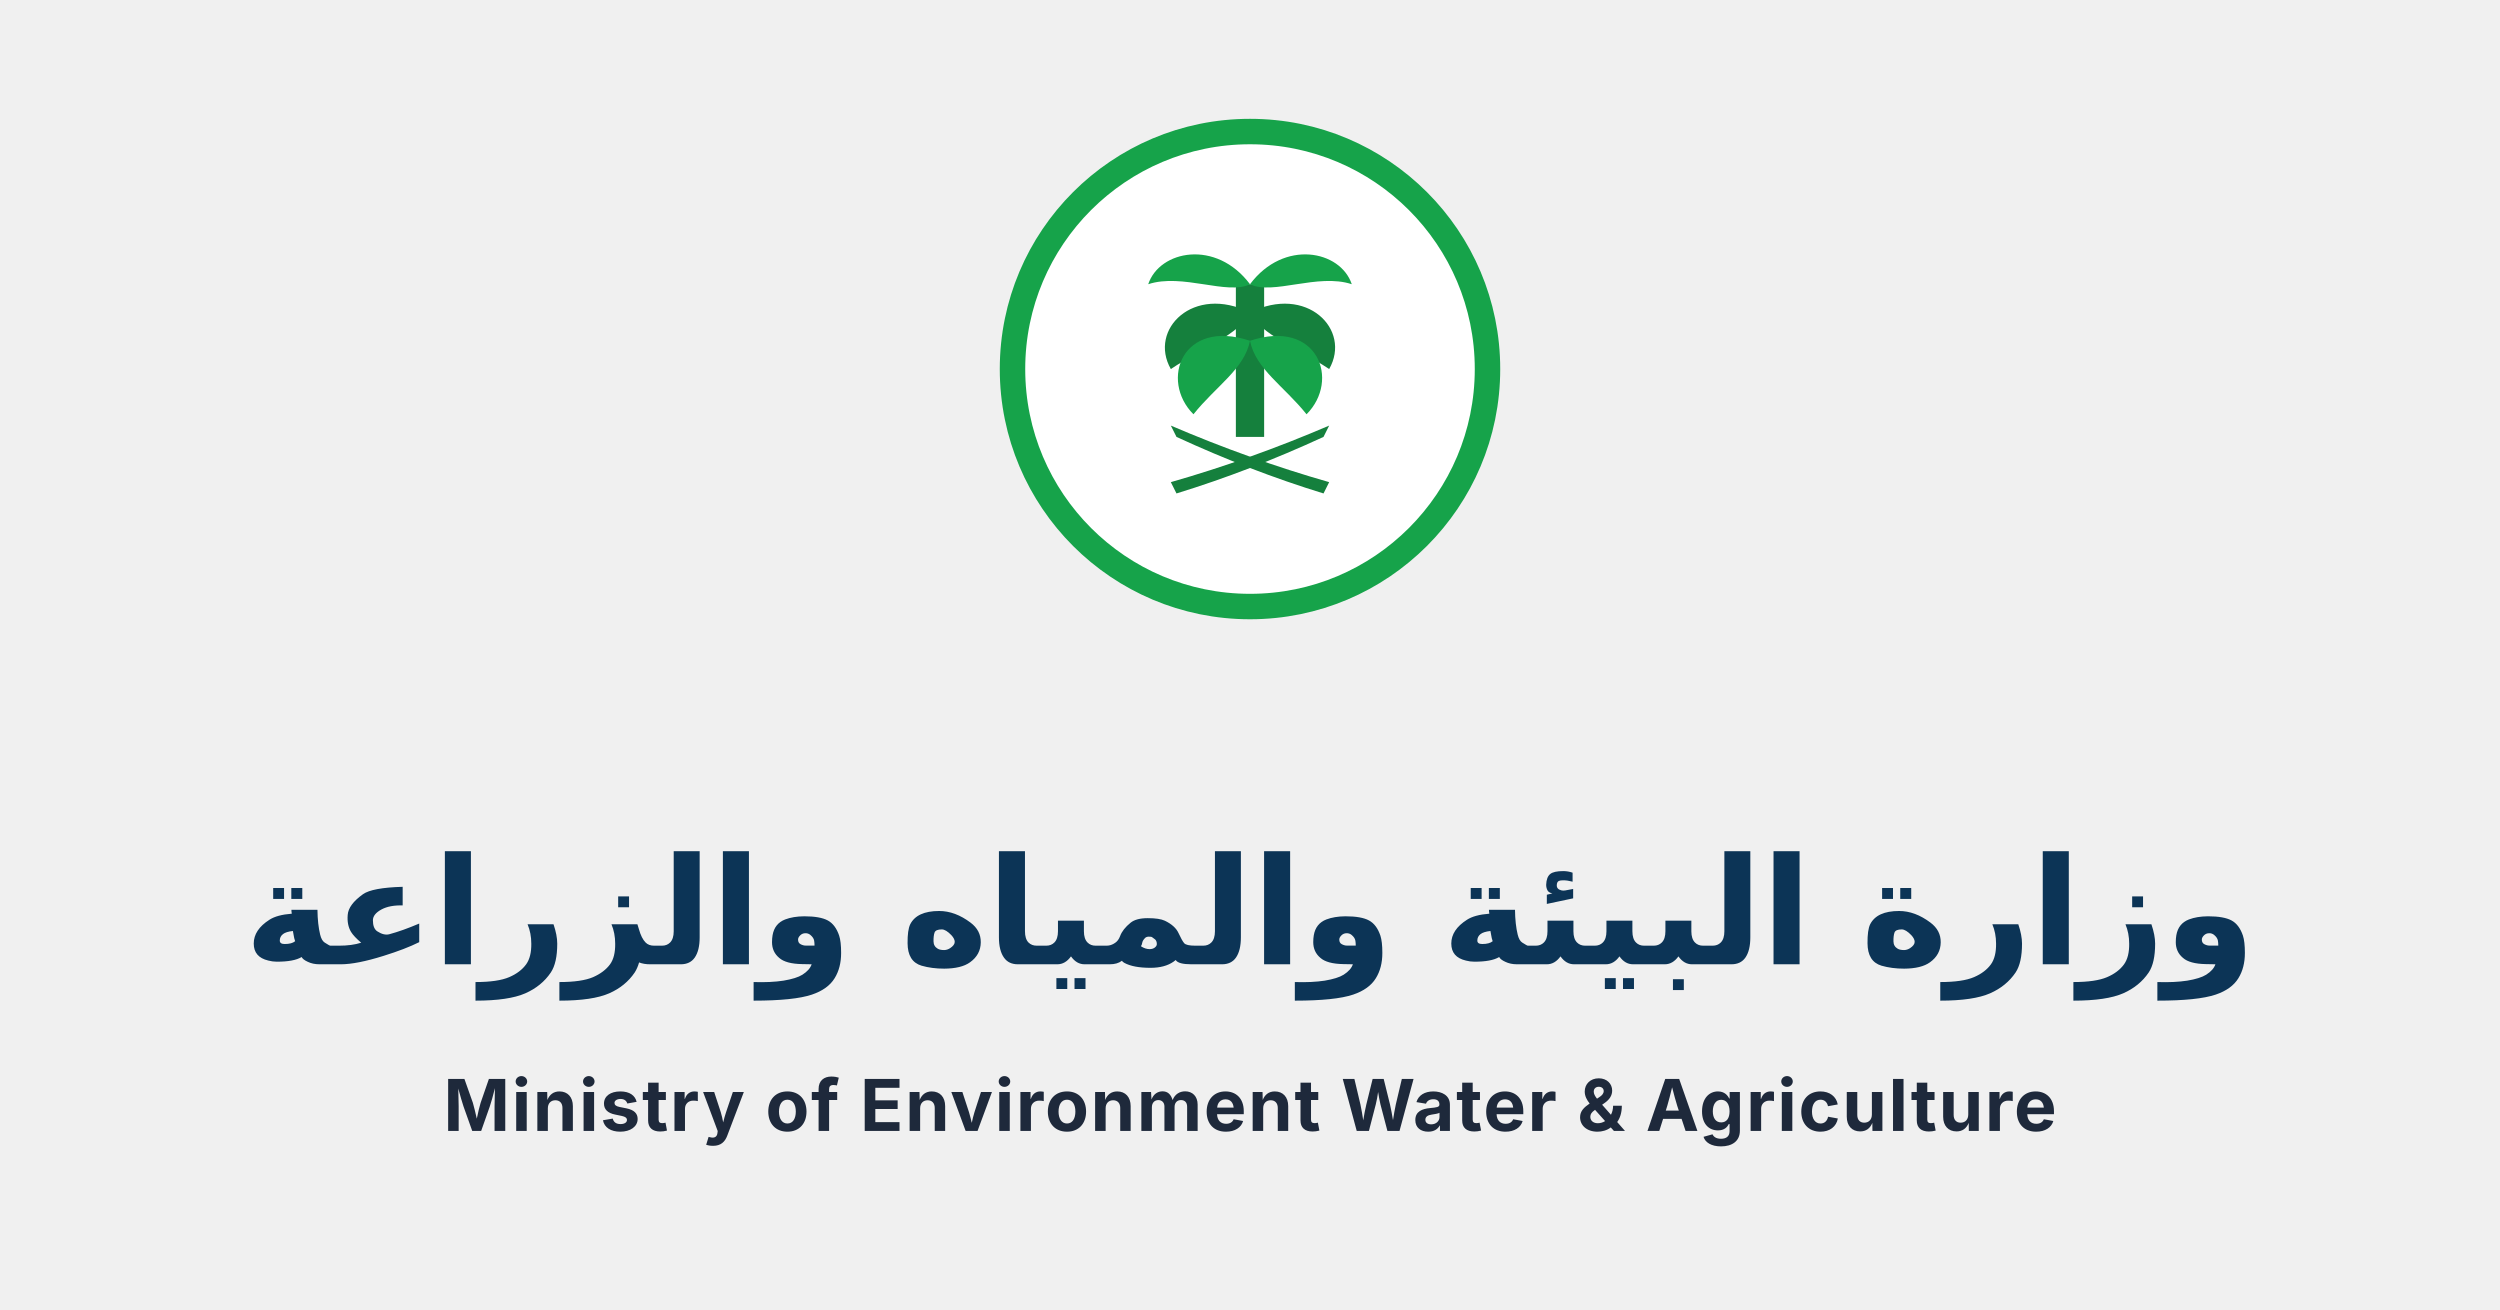
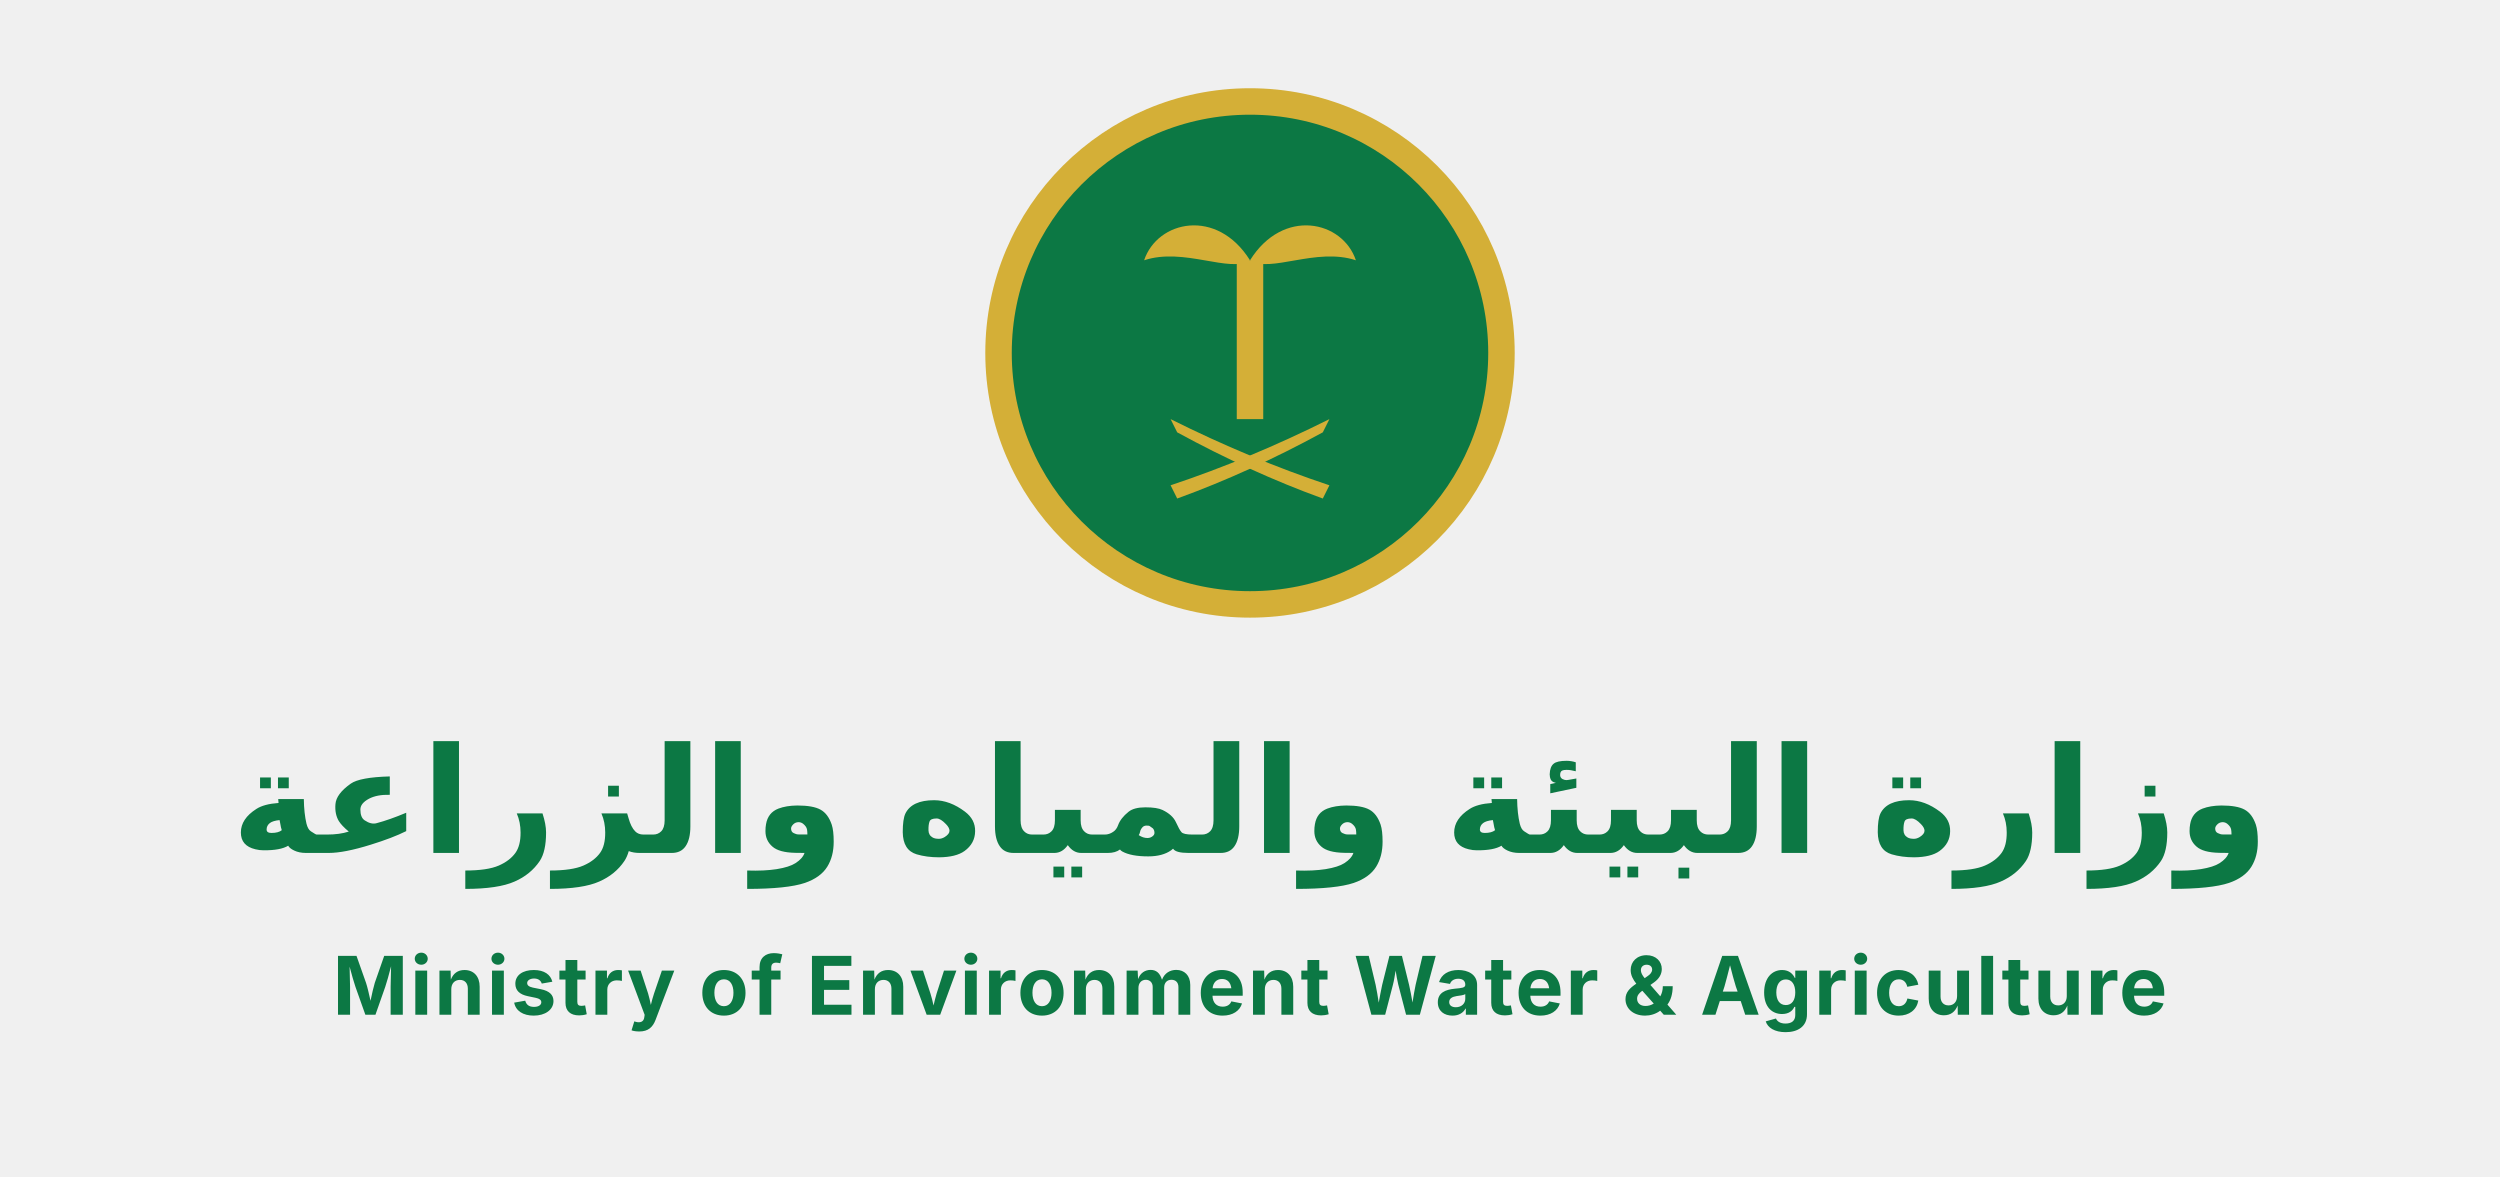
- <svg xmlns="http://www.w3.org/2000/svg" viewBox="0 0 420 220" fill="none">
-   <g transform="translate(210, 62) scale(0.95)">
-     <circle cx="0" cy="0" r="42" fill="#FFFFFF" stroke="#16A34A" stroke-width="4.5" />
-     <path d="M-2.5 -15 L2.5 -15 L2.5 12 L-2.5 12 Z" fill="#15803D" />
-     <path d="M0 -15 C-6 -23, -16 -21, -18 -15 C-12 -17, -4 -13, 0 -15 Z" fill="#16A34A" />
-     <path d="M0 -15 C6 -23, 16 -21, 18 -15 C12 -17, 4 -13, 0 -15 Z" fill="#16A34A" />
-     <path d="M0 -10 C-10 -15, -18 -7, -14 0 C-8 -4, -2 -6, 0 -10 Z" fill="#15803D" />
-     <path d="M0 -10 C10 -15, 18 -7, 14 0 C8 -4, 2 -6, 0 -10 Z" fill="#15803D" />
-     <path d="M0 -5 C-12 -9, -16 2, -10 8 C-6 3, -1 0, 0 -5 Z" fill="#16A34A" />
-     <path d="M0 -5 C12 -9, 16 2, 10 8 C6 3, 1 0, 0 -5 Z" fill="#16A34A" />
-     <path d="M-14 10 Q0 16 14 20 L13 22 Q0 18 -13 12 Z" fill="#15803D" />
-     <path d="M14 10 Q0 16 -14 20 L-13 22 Q0 18 13 12 Z" fill="#15803D" />
+ <svg xmlns="http://www.w3.org/2000/svg" viewBox="0 0 340 160" fill="none">
+   <g transform="translate(170, 48) scale(0.9)">
+     <circle cx="0" cy="0" r="38" fill="#0C7844" stroke="#D4AF37" stroke-width="4" />
+     <path d="M-2 -14 L2 -14 L2 10 L-2 10 Z" fill="#D4AF37" />
+     <path d="M0 -14 C-5 -22, -14 -20, -16 -14 C-10 -16, -3 -12, 0 -14 Z" fill="#D4AF37" />
+     <path d="M0 -14 C5 -22, 14 -20, 16 -14 C10 -16, 3 -12, 0 -14 Z" fill="#D4AF37" />
+     <path d="M-12 10 Q0 16 12 20 L11 22 Q0 18 -11 12 Z" fill="#D4AF37" />
+     <path d="M12 10 Q0 16 -12 20 L-11 22 Q0 18 11 12 Z" fill="#D4AF37" />
  </g>
-   <g transform="translate(210, 138)">
-     <text x="0" y="24" text-anchor="middle" font-family="'Tajawal', 'Cairo', 'Segoe UI', sans-serif" font-weight="900" font-size="25" fill="#0C3456" letter-spacing="-0.3">وزارة البيئة والمياه والزراعة</text>
-     <text x="0" y="52" text-anchor="middle" font-family="'Inter', 'Segoe UI', sans-serif" font-weight="700" font-size="12" fill="#1E293B" letter-spacing="0.3">Ministry of Environment Water &amp; Agriculture</text>
-   </g>
+   <text x="170" y="116" text-anchor="middle" font-family="'Tajawal', 'Cairo', sans-serif" font-weight="900" font-size="20" fill="#0C7844">وزارة البيئة والمياه والزراعة</text>
+   <text x="170" y="138" text-anchor="middle" font-family="'Inter', sans-serif" font-weight="700" font-size="11" fill="#0C7844" letter-spacing="0.3">Ministry of Environment Water &amp; Agriculture</text>
</svg>
